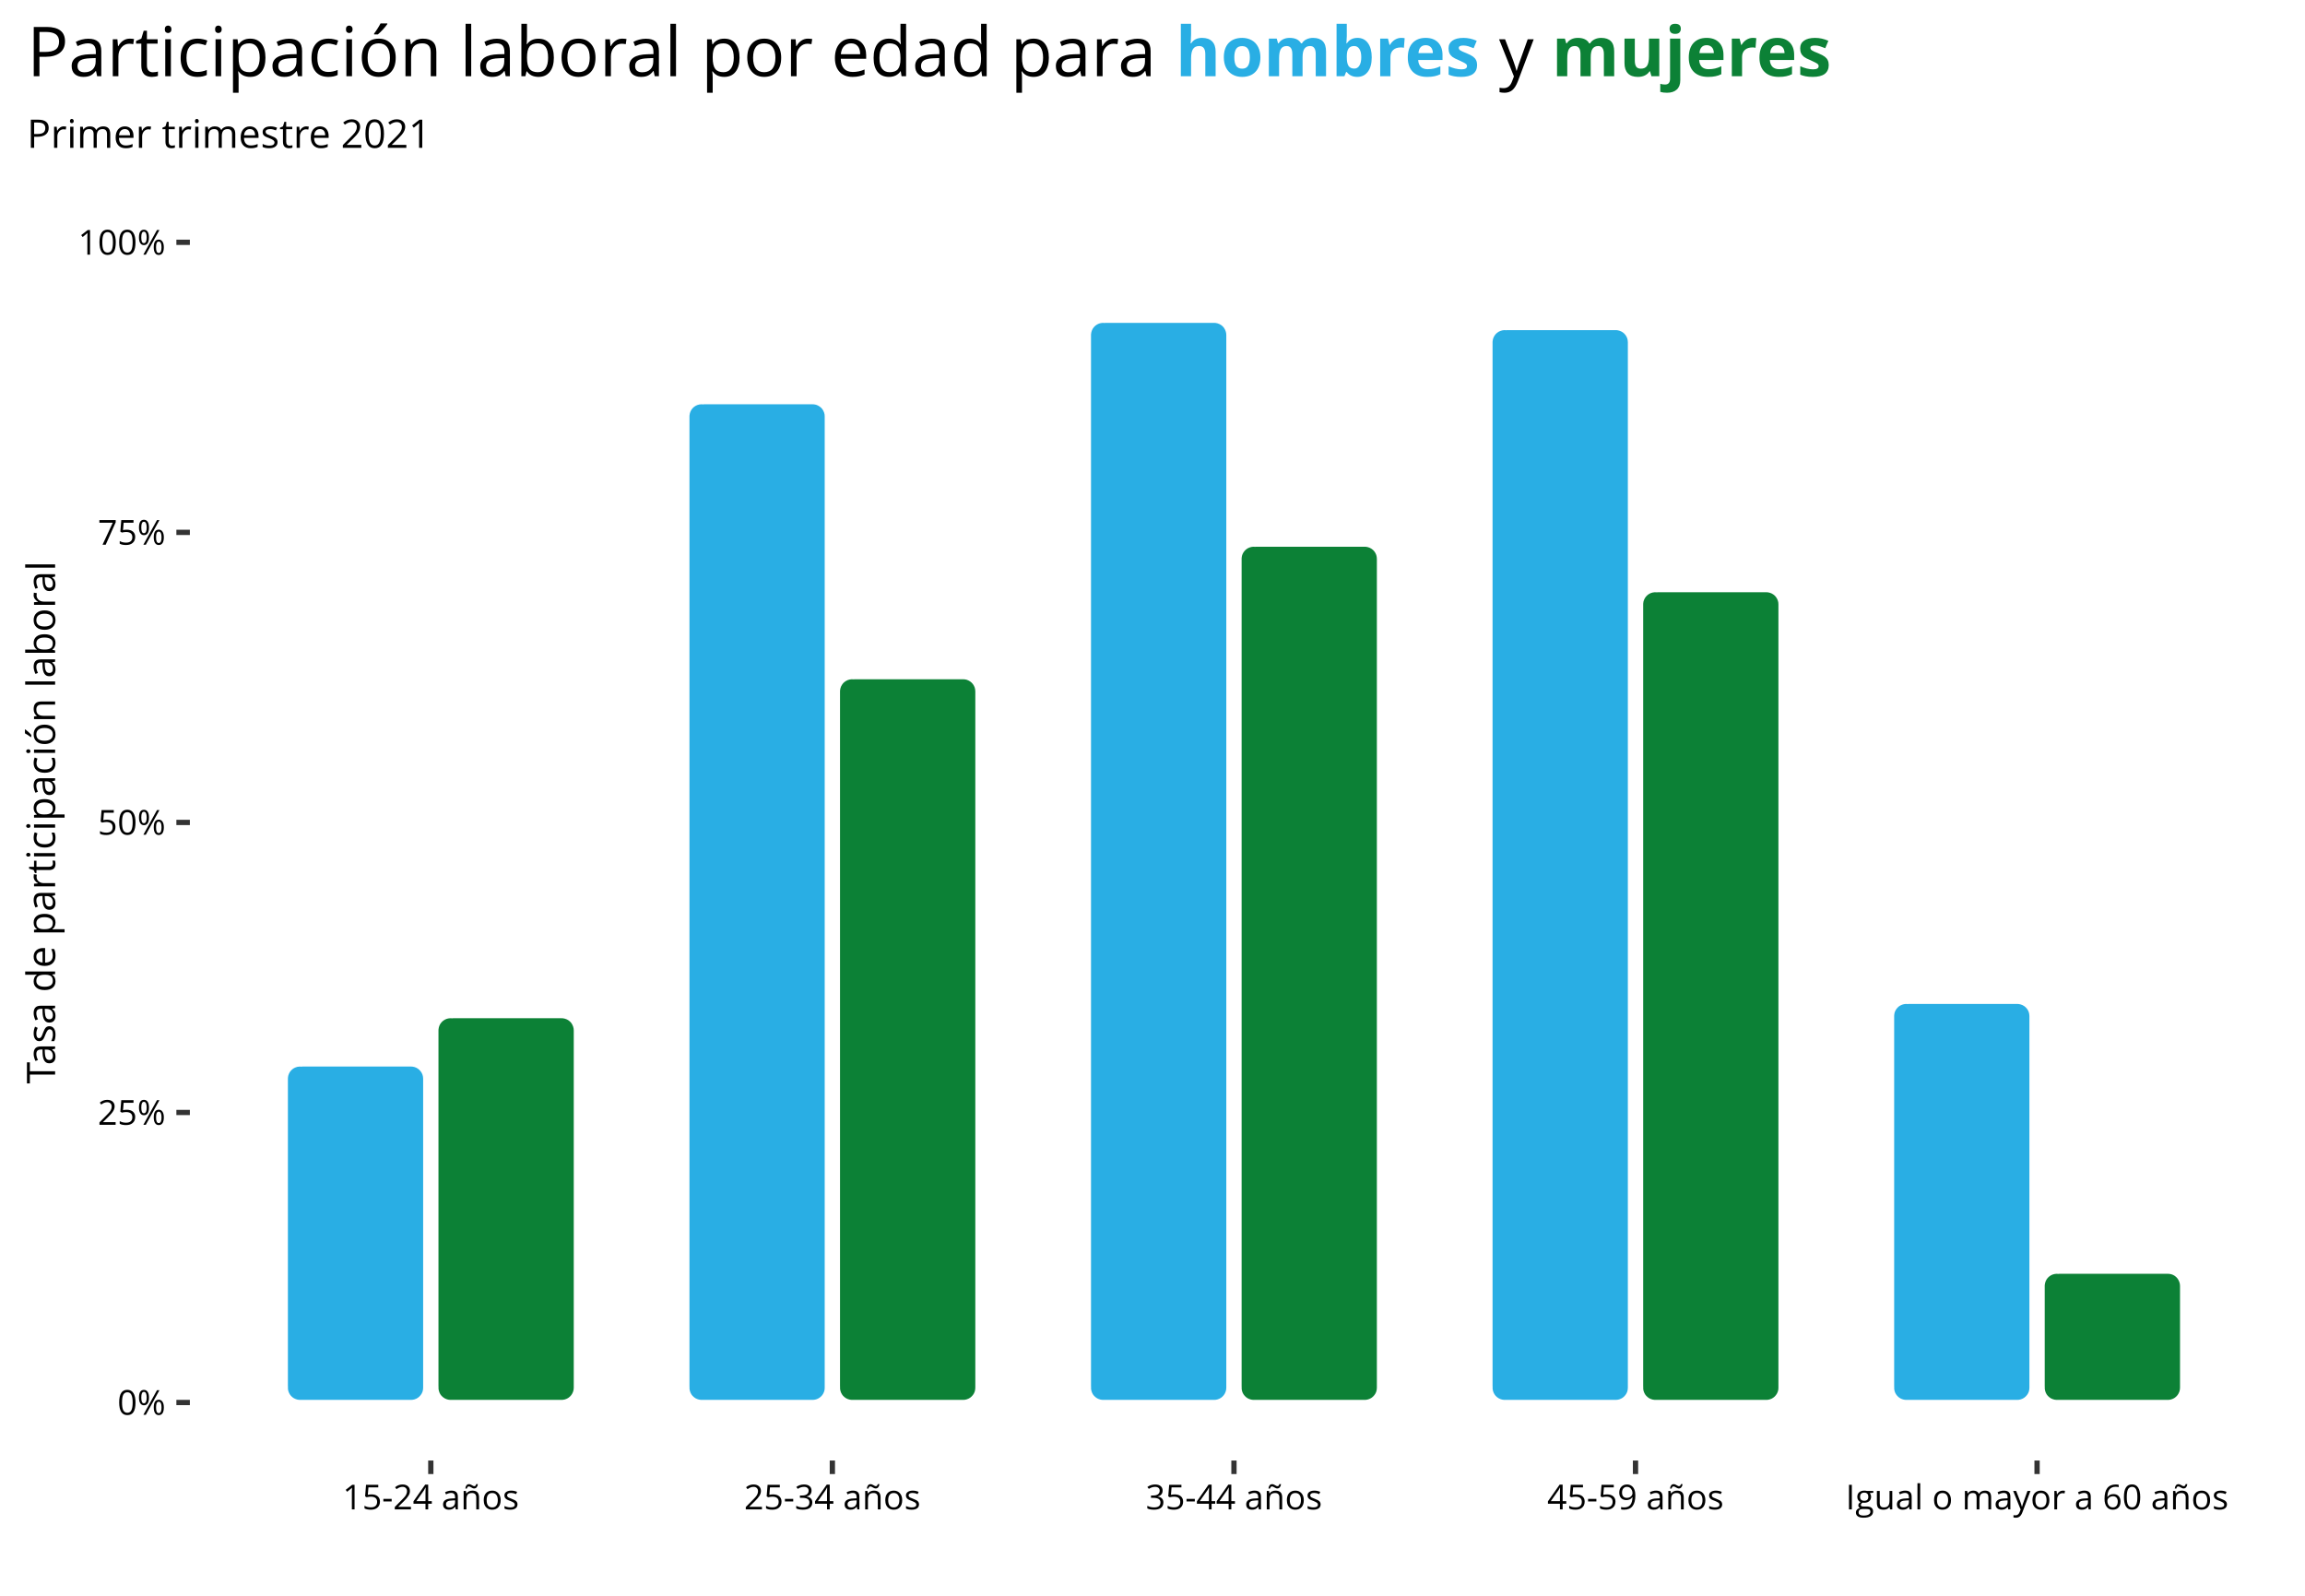
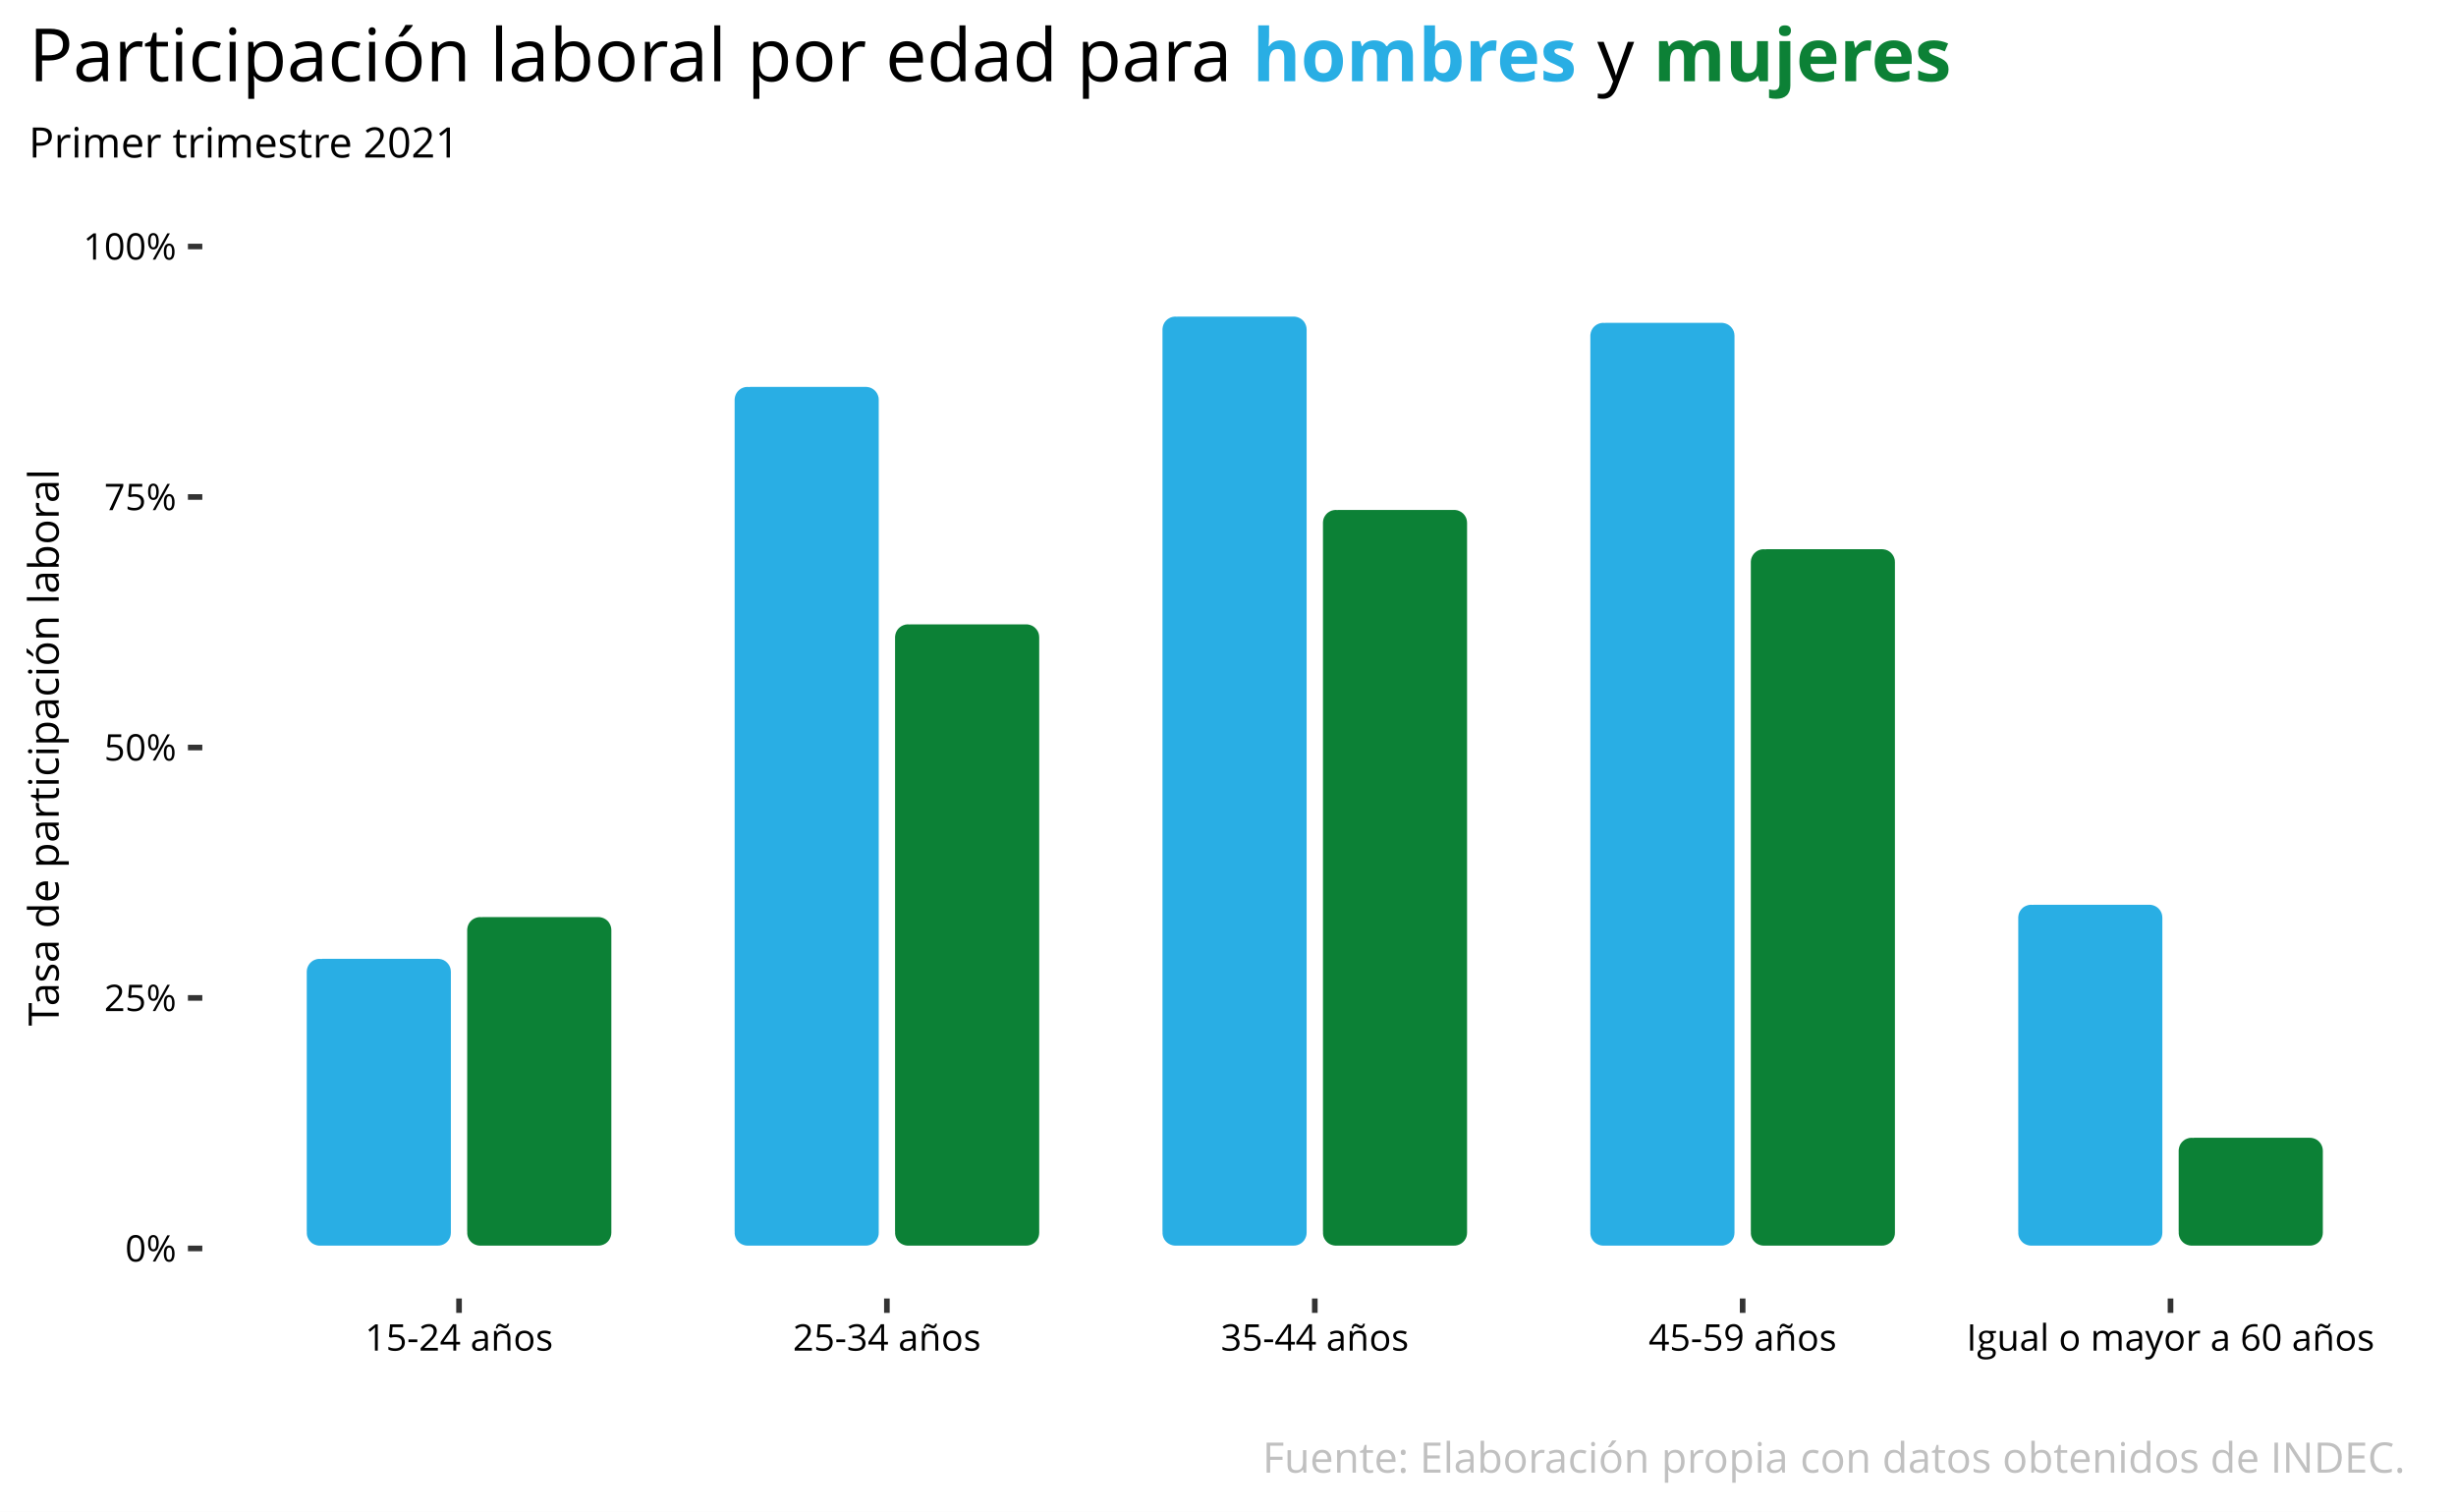
- <svg xmlns="http://www.w3.org/2000/svg" class="svglite" width="468.00pt" height="324.00pt" viewBox="0 0 468.00 324.00">
+ <svg xmlns="http://www.w3.org/2000/svg" class="svglite" width="468.00pt" height="288.00pt" viewBox="0 0 468.00 288.00">
  <defs>
    <style type="text/css">
    .svglite line, .svglite polyline, .svglite polygon, .svglite path, .svglite rect, .svglite circle {
      fill: none;
      stroke: #000000;
      stroke-linecap: round;
      stroke-linejoin: round;
      stroke-miterlimit: 10.00;
    }
  </style>
  </defs>
  <rect width="100%" height="100%" style="stroke: none; fill: #FFFFFF;" />
  <defs>
-     <clipPath id="cpMC4wMHw0NjguMDB8MC4wMHwzMjQuMDA=">
-       <rect x="0.00" y="0.00" width="468.00" height="324.00" />
+     <clipPath id="cpMC4wMHw0NjguMDB8MC4wMHwyODguMDA=">
+       <rect x="0.00" y="0.00" width="468.00" height="288.00" />
    </clipPath>
  </defs>
-   <g clip-path="url(#cpMC4wMHw0NjguMDB8MC4wMHwzMjQuMDA=)">
-     <rect x="0.00" y="0" width="468.00" height="324.00" style="stroke-width: 1.07; stroke: #FFFFFF; fill: #FFFFFF;" />
+   <g clip-path="url(#cpMC4wMHw0NjguMDB8MC4wMHwyODguMDA=)">
+     <rect x="0.00" y="0.00" width="468.00" height="288.00" style="stroke-width: 1.07; stroke: #FFFFFF; fill: #FFFFFF;" />
  </g>
  <defs>
-     <clipPath id="cpMzguNTV8NDYyLjUyfDM3LjQzfDI5Ni41NA==">
-       <rect x="38.55" y="37.43" width="423.97" height="259.11" />
+     <clipPath id="cpMzguNTV8NDYyLjUyfDM3LjQzfDI0Ny40Mg==">
+       <rect x="38.55" y="37.43" width="423.97" height="210.00" />
    </clipPath>
  </defs>
-   <g clip-path="url(#cpMzguNTV8NDYyLjUyfDM3LjQzfDI5Ni41NA==)">
-     <polyline points="38.55,255.31 462.52,255.31 " style="stroke-width: 0.53; stroke: #FFFFFF; stroke-linecap: butt;" />
-     <polyline points="38.55,196.43 462.52,196.43 " style="stroke-width: 0.53; stroke: #FFFFFF; stroke-linecap: butt;" />
-     <polyline points="38.55,137.54 462.52,137.54 " style="stroke-width: 0.53; stroke: #FFFFFF; stroke-linecap: butt;" />
-     <polyline points="38.55,78.65 462.52,78.65 " style="stroke-width: 0.53; stroke: #FFFFFF; stroke-linecap: butt;" />
-     <polygon points="60.91,284.76 83.46,284.76 83.34,284.76 83.82,284.74 84.30,284.64 84.75,284.47 85.16,284.23 85.53,283.92 85.85,283.56 86.11,283.16 86.30,282.72 86.41,282.25 86.45,281.77 86.45,281.77 86.45,219.00 86.45,219.00 86.41,218.52 86.30,218.06 86.11,217.61 85.85,217.21 85.53,216.85 85.16,216.54 84.75,216.30 84.30,216.13 83.82,216.03 83.46,216.01 60.91,216.01 61.27,216.03 60.78,216.02 60.31,216.07 59.85,216.21 59.41,216.41 59.01,216.69 58.67,217.02 58.38,217.40 58.16,217.83 58.00,218.29 57.93,218.76 57.92,219.00 57.92,281.77 57.93,281.53 57.93,282.01 58.00,282.48 58.16,282.94 58.38,283.37 58.67,283.75 59.01,284.08 59.41,284.36 59.85,284.56 60.31,284.70 60.78,284.76 " style="stroke-width: 1.07; stroke: #FFFFFF; stroke-linecap: butt; fill: #29AEE4;" />
-     <polygon points="91.48,284.76 114.04,284.76 113.92,284.76 114.40,284.74 114.87,284.64 115.32,284.47 115.74,284.23 116.11,283.92 116.43,283.56 116.68,283.16 116.87,282.72 116.99,282.25 117.03,281.77 117.03,281.77 117.03,209.19 117.03,209.19 116.99,208.71 116.87,208.24 116.68,207.80 116.43,207.39 116.11,207.03 115.74,206.73 115.32,206.49 114.87,206.32 114.40,206.22 114.04,206.20 91.48,206.20 91.84,206.22 91.36,206.20 90.88,206.26 90.42,206.39 89.99,206.60 89.59,206.87 89.24,207.21 88.95,207.59 88.73,208.02 88.58,208.47 88.50,208.95 88.49,209.19 88.49,281.77 88.50,281.53 88.50,282.01 88.58,282.48 88.73,282.94 88.95,283.37 89.24,283.75 89.59,284.08 89.99,284.36 90.42,284.56 90.88,284.70 91.36,284.76 " style="stroke-width: 1.07; stroke: #FFFFFF; stroke-linecap: butt; fill: #0C8136;" />
-     <polygon points="142.44,284.76 165.00,284.76 164.88,284.76 165.36,284.74 165.83,284.64 166.28,284.47 166.69,284.23 167.07,283.92 167.39,283.56 167.64,283.16 167.83,282.72 167.95,282.25 167.98,281.77 167.98,281.77 167.98,84.54 167.98,84.54 167.95,84.06 167.83,83.59 167.64,83.15 167.39,82.74 167.07,82.38 166.69,82.08 166.28,81.84 165.83,81.66 165.36,81.57 165.00,81.55 142.44,81.55 142.80,81.57 142.32,81.55 141.84,81.61 141.38,81.74 140.94,81.95 140.55,82.22 140.20,82.55 139.91,82.94 139.69,83.36 139.54,83.82 139.46,84.30 139.45,84.54 139.45,281.77 139.46,281.53 139.46,282.01 139.54,282.48 139.69,282.94 139.91,283.37 140.20,283.75 140.55,284.08 140.94,284.36 141.38,284.56 141.84,284.70 142.32,284.76 " style="stroke-width: 1.07; stroke: #FFFFFF; stroke-linecap: butt; fill: #29AEE4;" />
-     <polygon points="173.01,284.76 195.57,284.76 195.45,284.76 195.93,284.74 196.40,284.64 196.85,284.47 197.27,284.23 197.64,283.92 197.96,283.56 198.22,283.16 198.41,282.72 198.52,282.25 198.56,281.77 198.56,281.77 198.56,140.37 198.56,140.37 198.52,139.89 198.41,139.42 198.22,138.98 197.96,138.57 197.64,138.21 197.27,137.91 196.85,137.67 196.40,137.49 195.93,137.40 195.57,137.38 173.01,137.38 173.37,137.40 172.89,137.38 172.41,137.44 171.95,137.57 171.52,137.78 171.12,138.05 170.77,138.38 170.49,138.77 170.26,139.19 170.11,139.65 170.03,140.12 170.02,140.37 170.02,281.77 170.03,281.53 170.03,282.01 170.11,282.48 170.26,282.94 170.49,283.37 170.77,283.75 171.12,284.08 171.52,284.36 171.95,284.56 172.41,284.70 172.89,284.76 " style="stroke-width: 1.07; stroke: #FFFFFF; stroke-linecap: butt; fill: #0C8136;" />
-     <polygon points="223.97,284.76 246.53,284.76 246.41,284.76 246.89,284.74 247.36,284.64 247.81,284.47 248.23,284.23 248.60,283.92 248.92,283.56 249.17,283.16 249.36,282.72 249.48,282.25 249.52,281.77 249.52,281.77 249.52,68.01 249.52,68.01 249.48,67.53 249.36,67.06 249.17,66.62 248.92,66.21 248.60,65.85 248.23,65.55 247.81,65.31 247.36,65.14 246.89,65.04 246.53,65.02 223.97,65.02 224.33,65.04 223.85,65.02 223.37,65.08 222.91,65.21 222.48,65.42 222.08,65.69 221.73,66.03 221.44,66.41 221.22,66.84 221.07,67.29 220.99,67.77 220.98,68.01 220.98,281.77 220.99,281.53 220.99,282.01 221.07,282.48 221.22,282.94 221.44,283.37 221.73,283.75 222.08,284.08 222.48,284.36 222.91,284.56 223.37,284.70 223.85,284.76 " style="stroke-width: 1.07; stroke: #FFFFFF; stroke-linecap: butt; fill: #29AEE4;" />
-     <polygon points="254.54,284.76 277.10,284.76 276.98,284.76 277.46,284.74 277.93,284.64 278.38,284.47 278.80,284.23 279.17,283.92 279.49,283.56 279.75,283.16 279.94,282.72 280.05,282.25 280.09,281.77 280.09,281.77 280.09,113.46 280.09,113.46 280.05,112.98 279.94,112.51 279.75,112.07 279.49,111.66 279.17,111.30 278.80,111.00 278.38,110.76 277.93,110.59 277.46,110.49 277.10,110.47 254.54,110.47 254.90,110.49 254.42,110.47 253.95,110.53 253.48,110.67 253.05,110.87 252.65,111.15 252.31,111.48 252.02,111.86 251.79,112.29 251.64,112.74 251.57,113.22 251.56,113.46 251.56,281.77 251.57,281.53 251.57,282.01 251.64,282.48 251.79,282.94 252.02,283.37 252.31,283.75 252.65,284.08 253.05,284.36 253.48,284.56 253.95,284.70 254.42,284.76 " style="stroke-width: 1.07; stroke: #FFFFFF; stroke-linecap: butt; fill: #0C8136;" />
-     <polygon points="305.50,284.76 328.06,284.76 327.94,284.76 328.42,284.74 328.89,284.64 329.34,284.47 329.76,284.23 330.13,283.92 330.45,283.56 330.71,283.16 330.90,282.72 331.01,282.25 331.05,281.77 331.05,281.77 331.05,69.48 331.05,69.48 331.01,69.00 330.90,68.53 330.71,68.09 330.45,67.68 330.13,67.32 329.76,67.02 329.34,66.78 328.89,66.61 328.42,66.51 328.06,66.49 305.50,66.49 305.86,66.51 305.38,66.49 304.90,66.55 304.44,66.69 304.01,66.89 303.61,67.17 303.26,67.50 302.98,67.88 302.75,68.31 302.60,68.76 302.52,69.24 302.51,69.48 302.51,281.77 302.52,281.53 302.52,282.01 302.60,282.48 302.75,282.94 302.98,283.37 303.26,283.75 303.61,284.08 304.01,284.36 304.44,284.56 304.90,284.70 305.38,284.76 " style="stroke-width: 1.07; stroke: #FFFFFF; stroke-linecap: butt; fill: #29AEE4;" />
-     <polygon points="336.08,284.76 358.64,284.76 358.52,284.76 359.00,284.74 359.47,284.64 359.92,284.47 360.33,284.23 360.71,283.92 361.02,283.56 361.28,283.16 361.47,282.72 361.59,282.25 361.62,281.77 361.62,281.77 361.62,122.70 361.62,122.70 361.59,122.22 361.47,121.75 361.28,121.31 361.02,120.90 360.71,120.54 360.33,120.24 359.92,120.00 359.47,119.83 359.00,119.73 358.64,119.71 336.08,119.71 336.44,119.73 335.96,119.71 335.48,119.77 335.02,119.90 334.58,120.11 334.19,120.38 333.84,120.72 333.55,121.10 333.33,121.53 333.17,121.98 333.10,122.46 333.09,122.70 333.09,281.77 333.10,281.53 333.10,282.01 333.17,282.48 333.33,282.94 333.55,283.37 333.84,283.75 334.19,284.08 334.58,284.36 335.02,284.56 335.48,284.70 335.96,284.76 " style="stroke-width: 1.07; stroke: #FFFFFF; stroke-linecap: butt; fill: #0C8136;" />
-     <polygon points="387.03,284.76 409.59,284.76 409.47,284.76 409.95,284.74 410.42,284.64 410.87,284.47 411.29,284.23 411.66,283.92 411.98,283.56 412.24,283.16 412.43,282.72 412.54,282.25 412.58,281.77 412.58,281.77 412.58,206.29 412.58,206.29 412.54,205.81 412.43,205.34 412.24,204.90 411.98,204.49 411.66,204.13 411.29,203.83 410.87,203.59 410.42,203.42 409.95,203.32 409.59,203.30 387.03,203.30 387.39,203.32 386.91,203.30 386.44,203.36 385.97,203.50 385.54,203.70 385.14,203.97 384.80,204.31 384.51,204.69 384.28,205.12 384.13,205.57 384.06,206.05 384.05,206.29 384.05,281.77 384.06,281.53 384.06,282.01 384.13,282.48 384.28,282.94 384.51,283.37 384.80,283.75 385.14,284.08 385.54,284.36 385.97,284.56 386.44,284.70 386.91,284.76 " style="stroke-width: 1.07; stroke: #FFFFFF; stroke-linecap: butt; fill: #29AEE4;" />
-     <polygon points="417.61,284.76 440.17,284.76 440.05,284.76 440.53,284.74 441.00,284.64 441.45,284.47 441.87,284.23 442.24,283.92 442.56,283.56 442.81,283.16 443.00,282.72 443.12,282.25 443.16,281.77 443.16,281.77 443.16,261.07 443.16,261.07 443.12,260.59 443.00,260.13 442.81,259.69 442.56,259.28 442.24,258.92 441.87,258.61 441.45,258.37 441.00,258.20 440.53,258.11 440.17,258.09 417.61,258.09 417.97,258.11 417.49,258.09 417.01,258.15 416.55,258.28 416.11,258.49 415.72,258.76 415.37,259.09 415.08,259.48 414.86,259.90 414.71,260.36 414.63,260.83 414.62,261.07 414.62,281.77 414.63,281.53 414.63,282.01 414.71,282.48 414.86,282.94 415.08,283.37 415.37,283.75 415.72,284.08 416.11,284.36 416.55,284.56 417.01,284.70 417.49,284.76 " style="stroke-width: 1.07; stroke: #FFFFFF; stroke-linecap: butt; fill: #0C8136;" />
+   <g clip-path="url(#cpMzguNTV8NDYyLjUyfDM3LjQzfDI0Ny40Mg==)">
+     <polyline points="38.55,214.02 462.52,214.02 " style="stroke-width: 0.53; stroke: #FFFFFF; stroke-linecap: butt;" />
+     <polyline points="38.55,166.29 462.52,166.29 " style="stroke-width: 0.53; stroke: #FFFFFF; stroke-linecap: butt;" />
+     <polyline points="38.55,118.56 462.52,118.56 " style="stroke-width: 0.53; stroke: #FFFFFF; stroke-linecap: butt;" />
+     <polyline points="38.55,70.84 462.52,70.84 " style="stroke-width: 0.53; stroke: #FFFFFF; stroke-linecap: butt;" />
+     <polygon points="60.91,237.88 83.46,237.88 83.34,237.88 83.82,237.86 84.30,237.76 84.75,237.59 85.16,237.35 85.53,237.05 85.85,236.69 86.11,236.28 86.30,235.84 86.41,235.37 86.45,234.89 86.45,234.89 86.45,185.15 86.45,185.15 86.41,184.67 86.30,184.21 86.11,183.76 85.85,183.36 85.53,183.00 85.16,182.69 84.75,182.45 84.30,182.28 83.82,182.19 83.46,182.16 60.91,182.16 61.27,182.19 60.78,182.17 60.31,182.22 59.85,182.36 59.41,182.56 59.01,182.84 58.67,183.17 58.38,183.56 58.16,183.98 58.00,184.44 57.93,184.91 57.92,185.15 57.92,234.89 57.93,234.65 57.93,235.13 58.00,235.61 58.16,236.06 58.38,236.49 58.67,236.87 59.01,237.21 59.41,237.48 59.85,237.68 60.31,237.82 60.78,237.88 " style="stroke-width: 1.07; stroke: #FFFFFF; stroke-linecap: butt; fill: #29AEE4;" />
+     <polygon points="91.48,237.88 114.04,237.88 113.92,237.88 114.40,237.86 114.87,237.76 115.32,237.59 115.74,237.35 116.11,237.05 116.43,236.69 116.68,236.28 116.87,235.84 116.99,235.37 117.03,234.89 117.03,234.89 117.03,177.20 117.03,177.20 116.99,176.72 116.87,176.25 116.68,175.81 116.43,175.40 116.11,175.04 115.74,174.74 115.32,174.50 114.87,174.33 114.40,174.23 114.04,174.21 91.48,174.21 91.84,174.23 91.36,174.21 90.88,174.27 90.42,174.41 89.99,174.61 89.59,174.88 89.24,175.22 88.95,175.60 88.73,176.03 88.58,176.48 88.50,176.96 88.49,177.20 88.49,234.89 88.50,234.65 88.50,235.13 88.58,235.61 88.73,236.06 88.95,236.49 89.24,236.87 89.59,237.21 89.99,237.48 90.42,237.68 90.88,237.82 91.36,237.88 " style="stroke-width: 1.07; stroke: #FFFFFF; stroke-linecap: butt; fill: #0C8136;" />
+     <polygon points="142.44,237.88 165.00,237.88 164.88,237.88 165.36,237.86 165.83,237.76 166.28,237.59 166.69,237.35 167.07,237.05 167.39,236.69 167.64,236.28 167.83,235.84 167.95,235.37 167.98,234.89 167.98,234.89 167.98,76.17 167.98,76.17 167.95,75.69 167.83,75.23 167.64,74.78 167.39,74.38 167.07,74.02 166.69,73.71 166.28,73.47 165.83,73.30 165.36,73.21 165.00,73.18 142.44,73.18 142.80,73.21 142.32,73.19 141.84,73.24 141.38,73.38 140.94,73.58 140.55,73.86 140.20,74.19 139.91,74.58 139.69,75.00 139.54,75.46 139.46,75.93 139.45,76.17 139.45,234.89 139.46,234.65 139.46,235.13 139.54,235.61 139.69,236.06 139.91,236.49 140.20,236.87 140.55,237.21 140.94,237.48 141.38,237.68 141.84,237.82 142.32,237.88 " style="stroke-width: 1.07; stroke: #FFFFFF; stroke-linecap: butt; fill: #29AEE4;" />
+     <polygon points="173.01,237.88 195.57,237.88 195.45,237.88 195.93,237.86 196.40,237.76 196.85,237.59 197.27,237.35 197.64,237.05 197.96,236.69 198.22,236.28 198.41,235.84 198.52,235.37 198.56,234.89 198.56,234.89 198.56,121.42 198.56,121.42 198.52,120.94 198.41,120.47 198.22,120.03 197.96,119.63 197.64,119.27 197.27,118.96 196.85,118.72 196.40,118.55 195.93,118.45 195.57,118.43 173.01,118.43 173.37,118.45 172.89,118.43 172.41,118.49 171.95,118.63 171.52,118.83 171.12,119.11 170.77,119.44 170.49,119.82 170.26,120.25 170.11,120.71 170.03,121.18 170.02,121.42 170.02,234.89 170.03,234.65 170.03,235.13 170.11,235.61 170.26,236.06 170.49,236.49 170.77,236.87 171.12,237.21 171.52,237.48 171.95,237.68 172.41,237.82 172.89,237.88 " style="stroke-width: 1.07; stroke: #FFFFFF; stroke-linecap: butt; fill: #0C8136;" />
+     <polygon points="223.97,237.88 246.53,237.88 246.41,237.88 246.89,237.86 247.36,237.76 247.81,237.59 248.23,237.35 248.60,237.05 248.92,236.69 249.17,236.28 249.36,235.84 249.48,235.37 249.52,234.89 249.52,234.89 249.52,62.78 249.52,62.78 249.48,62.30 249.36,61.83 249.17,61.39 248.92,60.98 248.60,60.62 248.23,60.32 247.81,60.08 247.36,59.91 246.89,59.81 246.53,59.79 223.97,59.79 224.33,59.81 223.85,59.79 223.37,59.85 222.91,59.98 222.48,60.19 222.08,60.46 221.73,60.80 221.44,61.18 221.22,61.61 221.07,62.06 220.99,62.54 220.98,62.78 220.98,234.89 220.99,234.65 220.99,235.13 221.07,235.61 221.22,236.06 221.44,236.49 221.73,236.87 222.08,237.21 222.48,237.48 222.91,237.68 223.37,237.82 223.85,237.88 " style="stroke-width: 1.07; stroke: #FFFFFF; stroke-linecap: butt; fill: #29AEE4;" />
+     <polygon points="254.54,237.88 277.10,237.88 276.98,237.88 277.46,237.86 277.93,237.76 278.38,237.59 278.80,237.35 279.17,237.05 279.49,236.69 279.75,236.28 279.94,235.84 280.05,235.37 280.09,234.89 280.09,234.89 280.09,99.62 280.09,99.62 280.05,99.14 279.94,98.67 279.75,98.23 279.49,97.82 279.17,97.46 278.80,97.16 278.38,96.92 277.93,96.74 277.46,96.65 277.10,96.63 254.54,96.63 254.90,96.65 254.42,96.63 253.95,96.69 253.48,96.82 253.05,97.03 252.65,97.30 252.31,97.63 252.02,98.02 251.79,98.44 251.64,98.90 251.57,99.37 251.56,99.62 251.56,234.89 251.57,234.65 251.57,235.13 251.64,235.61 251.79,236.06 252.02,236.49 252.31,236.87 252.65,237.21 253.05,237.48 253.48,237.68 253.95,237.82 254.42,237.88 " style="stroke-width: 1.07; stroke: #FFFFFF; stroke-linecap: butt; fill: #0C8136;" />
+     <polygon points="305.50,237.88 328.06,237.88 327.94,237.88 328.42,237.86 328.89,237.76 329.34,237.59 329.76,237.35 330.13,237.05 330.45,236.69 330.71,236.28 330.90,235.84 331.01,235.37 331.05,234.89 331.05,234.89 331.05,63.97 331.05,63.97 331.01,63.49 330.90,63.02 330.71,62.58 330.45,62.18 330.13,61.82 329.76,61.51 329.34,61.27 328.89,61.10 328.42,61.00 328.06,60.98 305.50,60.98 305.86,61.00 305.38,60.98 304.90,61.04 304.44,61.18 304.01,61.38 303.61,61.66 303.26,61.99 302.98,62.37 302.75,62.80 302.60,63.26 302.52,63.73 302.51,63.97 302.51,234.89 302.52,234.65 302.52,235.13 302.60,235.61 302.75,236.06 302.98,236.49 303.26,236.87 303.61,237.21 304.01,237.48 304.44,237.68 304.90,237.82 305.38,237.88 " style="stroke-width: 1.07; stroke: #FFFFFF; stroke-linecap: butt; fill: #29AEE4;" />
+     <polygon points="336.08,237.88 358.64,237.88 358.52,237.88 359.00,237.86 359.47,237.76 359.92,237.59 360.33,237.35 360.71,237.05 361.02,236.69 361.28,236.28 361.47,235.84 361.59,235.37 361.62,234.89 361.62,234.89 361.62,107.10 361.62,107.10 361.59,106.62 361.47,106.16 361.28,105.71 361.02,105.31 360.71,104.95 360.33,104.64 359.92,104.40 359.47,104.23 359.00,104.14 358.64,104.11 336.08,104.11 336.44,104.14 335.96,104.12 335.48,104.17 335.02,104.31 334.58,104.51 334.19,104.79 333.84,105.12 333.55,105.51 333.33,105.93 333.17,106.39 333.10,106.86 333.09,107.10 333.09,234.89 333.10,234.65 333.10,235.13 333.17,235.61 333.33,236.06 333.55,236.49 333.84,236.87 334.19,237.21 334.58,237.48 335.02,237.68 335.48,237.82 335.96,237.88 " style="stroke-width: 1.07; stroke: #FFFFFF; stroke-linecap: butt; fill: #0C8136;" />
+     <polygon points="387.03,237.88 409.59,237.88 409.47,237.88 409.95,237.86 410.42,237.76 410.87,237.59 411.29,237.35 411.66,237.05 411.98,236.69 412.24,236.28 412.43,235.84 412.54,235.37 412.58,234.89 412.58,234.89 412.58,174.85 412.58,174.85 412.54,174.37 412.43,173.90 412.24,173.46 411.98,173.05 411.66,172.69 411.29,172.39 410.87,172.15 410.42,171.98 409.95,171.88 409.59,171.86 387.03,171.86 387.39,171.88 386.91,171.86 386.44,171.92 385.97,172.06 385.54,172.26 385.14,172.53 384.80,172.87 384.51,173.25 384.28,173.68 384.13,174.13 384.06,174.61 384.05,174.85 384.05,234.89 384.06,234.65 384.06,235.13 384.13,235.61 384.28,236.06 384.51,236.49 384.80,236.87 385.14,237.21 385.54,237.48 385.97,237.68 386.44,237.82 386.91,237.88 " style="stroke-width: 1.07; stroke: #FFFFFF; stroke-linecap: butt; fill: #29AEE4;" />
+     <polygon points="417.61,237.88 440.17,237.88 440.05,237.88 440.53,237.86 441.00,237.76 441.45,237.59 441.87,237.35 442.24,237.05 442.56,236.69 442.81,236.28 443.00,235.84 443.12,235.37 443.16,234.89 443.16,234.89 443.16,219.25 443.16,219.25 443.12,218.77 443.00,218.30 442.81,217.86 442.56,217.46 442.24,217.10 441.87,216.79 441.45,216.55 441.00,216.38 440.53,216.28 440.17,216.26 417.61,216.26 417.97,216.28 417.49,216.26 417.01,216.32 416.55,216.46 416.11,216.66 415.72,216.94 415.37,217.27 415.08,217.65 414.86,218.08 414.71,218.54 414.63,219.01 414.62,219.25 414.62,234.89 414.63,234.65 414.63,235.13 414.71,235.61 414.86,236.06 415.08,236.49 415.37,236.87 415.72,237.21 416.11,237.48 416.55,237.68 417.01,237.82 417.49,237.88 " style="stroke-width: 1.07; stroke: #FFFFFF; stroke-linecap: butt; fill: #0C8136;" />
  </g>
-   <g clip-path="url(#cpMC4wMHw0NjguMDB8MC4wMHwzMjQuMDA=)">
-     <text x="33.62" y="287.26" text-anchor="end" style="font-size: 7.00px; font-family: Open Sans;" textLength="9.76px" lengthAdjust="spacingAndGlyphs">0%</text>
-     <text x="33.62" y="228.37" text-anchor="end" style="font-size: 7.00px; font-family: Open Sans;" textLength="13.77px" lengthAdjust="spacingAndGlyphs">25%</text>
-     <text x="33.62" y="169.48" text-anchor="end" style="font-size: 7.00px; font-family: Open Sans;" textLength="13.77px" lengthAdjust="spacingAndGlyphs">50%</text>
-     <text x="33.62" y="110.59" text-anchor="end" style="font-size: 7.00px; font-family: Open Sans;" textLength="13.77px" lengthAdjust="spacingAndGlyphs">75%</text>
-     <text x="33.62" y="51.70" text-anchor="end" style="font-size: 7.00px; font-family: Open Sans;" textLength="17.77px" lengthAdjust="spacingAndGlyphs">100%</text>
-     <polyline points="35.81,284.76 38.55,284.76 " style="stroke-width: 1.07; stroke: #333333; stroke-linecap: butt;" />
-     <polyline points="35.81,225.87 38.55,225.87 " style="stroke-width: 1.07; stroke: #333333; stroke-linecap: butt;" />
-     <polyline points="35.81,166.98 38.55,166.98 " style="stroke-width: 1.07; stroke: #333333; stroke-linecap: butt;" />
-     <polyline points="35.81,108.09 38.55,108.09 " style="stroke-width: 1.07; stroke: #333333; stroke-linecap: butt;" />
-     <polyline points="35.81,49.20 38.55,49.20 " style="stroke-width: 1.07; stroke: #333333; stroke-linecap: butt;" />
-     <polyline points="87.47,299.28 87.47,296.54 " style="stroke-width: 1.07; stroke: #333333; stroke-linecap: butt;" />
-     <polyline points="169.00,299.28 169.00,296.54 " style="stroke-width: 1.07; stroke: #333333; stroke-linecap: butt;" />
-     <polyline points="250.54,299.28 250.54,296.54 " style="stroke-width: 1.07; stroke: #333333; stroke-linecap: butt;" />
-     <polyline points="332.07,299.28 332.07,296.54 " style="stroke-width: 1.07; stroke: #333333; stroke-linecap: butt;" />
-     <polyline points="413.60,299.28 413.60,296.54 " style="stroke-width: 1.07; stroke: #333333; stroke-linecap: butt;" />
-     <text x="87.47" y="306.46" text-anchor="middle" style="font-size: 7.00px; font-family: Open Sans;" textLength="35.85px" lengthAdjust="spacingAndGlyphs">15-24 años</text>
-     <text x="169.00" y="306.46" text-anchor="middle" style="font-size: 7.00px; font-family: Open Sans;" textLength="35.85px" lengthAdjust="spacingAndGlyphs">25-34 años</text>
-     <text x="250.54" y="306.46" text-anchor="middle" style="font-size: 7.00px; font-family: Open Sans;" textLength="35.85px" lengthAdjust="spacingAndGlyphs">35-44 años</text>
-     <text x="332.07" y="306.46" text-anchor="middle" style="font-size: 7.00px; font-family: Open Sans;" textLength="35.85px" lengthAdjust="spacingAndGlyphs">45-59 años</text>
-     <text x="413.60" y="306.46" text-anchor="middle" style="font-size: 7.00px; font-family: Open Sans;" textLength="77.77px" lengthAdjust="spacingAndGlyphs">Igual o mayor a 60 años</text>
-     <text transform="translate(11.19,166.98) rotate(-90)" text-anchor="middle" style="font-size: 8.00px; font-family: Open Sans;" textLength="106.95px" lengthAdjust="spacingAndGlyphs">Tasa de participación laboral</text>
+   <g clip-path="url(#cpMC4wMHw0NjguMDB8MC4wMHwyODguMDA=)">
+     <text x="33.62" y="240.38" text-anchor="end" style="font-size: 7.00px; font-family: Open Sans;" textLength="9.76px" lengthAdjust="spacingAndGlyphs">0%</text>
+     <text x="33.62" y="192.65" text-anchor="end" style="font-size: 7.00px; font-family: Open Sans;" textLength="13.77px" lengthAdjust="spacingAndGlyphs">25%</text>
+     <text x="33.62" y="144.92" text-anchor="end" style="font-size: 7.00px; font-family: Open Sans;" textLength="13.77px" lengthAdjust="spacingAndGlyphs">50%</text>
+     <text x="33.62" y="97.20" text-anchor="end" style="font-size: 7.00px; font-family: Open Sans;" textLength="13.77px" lengthAdjust="spacingAndGlyphs">75%</text>
+     <text x="33.62" y="49.47" text-anchor="end" style="font-size: 7.00px; font-family: Open Sans;" textLength="17.77px" lengthAdjust="spacingAndGlyphs">100%</text>
+     <polyline points="35.81,237.88 38.55,237.88 " style="stroke-width: 1.07; stroke: #333333; stroke-linecap: butt;" />
+     <polyline points="35.81,190.15 38.55,190.15 " style="stroke-width: 1.07; stroke: #333333; stroke-linecap: butt;" />
+     <polyline points="35.81,142.43 38.55,142.43 " style="stroke-width: 1.07; stroke: #333333; stroke-linecap: butt;" />
+     <polyline points="35.81,94.70 38.55,94.70 " style="stroke-width: 1.07; stroke: #333333; stroke-linecap: butt;" />
+     <polyline points="35.81,46.97 38.55,46.97 " style="stroke-width: 1.07; stroke: #333333; stroke-linecap: butt;" />
+     <polyline points="87.47,250.16 87.47,247.42 " style="stroke-width: 1.07; stroke: #333333; stroke-linecap: butt;" />
+     <polyline points="169.00,250.16 169.00,247.42 " style="stroke-width: 1.07; stroke: #333333; stroke-linecap: butt;" />
+     <polyline points="250.54,250.16 250.54,247.42 " style="stroke-width: 1.07; stroke: #333333; stroke-linecap: butt;" />
+     <polyline points="332.07,250.16 332.07,247.42 " style="stroke-width: 1.07; stroke: #333333; stroke-linecap: butt;" />
+     <polyline points="413.60,250.16 413.60,247.42 " style="stroke-width: 1.07; stroke: #333333; stroke-linecap: butt;" />
+     <text x="87.47" y="257.35" text-anchor="middle" style="font-size: 7.00px; font-family: Open Sans;" textLength="35.85px" lengthAdjust="spacingAndGlyphs">15-24 años</text>
+     <text x="169.00" y="257.35" text-anchor="middle" style="font-size: 7.00px; font-family: Open Sans;" textLength="35.85px" lengthAdjust="spacingAndGlyphs">25-34 años</text>
+     <text x="250.54" y="257.35" text-anchor="middle" style="font-size: 7.00px; font-family: Open Sans;" textLength="35.85px" lengthAdjust="spacingAndGlyphs">35-44 años</text>
+     <text x="332.07" y="257.35" text-anchor="middle" style="font-size: 7.00px; font-family: Open Sans;" textLength="35.85px" lengthAdjust="spacingAndGlyphs">45-59 años</text>
+     <text x="413.60" y="257.35" text-anchor="middle" style="font-size: 7.00px; font-family: Open Sans;" textLength="77.77px" lengthAdjust="spacingAndGlyphs">Igual o mayor a 60 años</text>
+     <text transform="translate(11.19,142.43) rotate(-90)" text-anchor="middle" style="font-size: 8.00px; font-family: Open Sans;" textLength="106.95px" lengthAdjust="spacingAndGlyphs">Tasa de participación laboral</text>
    <text x="5.48" y="30.02" style="font-size: 8.00px; font-family: Open Sans;" textLength="82.18px" lengthAdjust="spacingAndGlyphs">Primer trimestre 2021</text>
    <text x="5.48" y="15.47" style="font-size: 14.00px; font-family: Open Sans;" textLength="84.21px" lengthAdjust="spacingAndGlyphs">Participación</text>
    <text x="93.33" y="15.47" style="font-size: 14.00px; font-family: Open Sans;" textLength="45.40px" lengthAdjust="spacingAndGlyphs">laboral</text>
    <text x="142.36" y="15.47" style="font-size: 14.00px; font-family: Open Sans;" textLength="22.74px" lengthAdjust="spacingAndGlyphs">por</text>
    <text x="168.74" y="15.47" style="font-size: 14.00px; font-family: Open Sans;" textLength="32.79px" lengthAdjust="spacingAndGlyphs">edad</text>
    <text x="205.16" y="15.47" style="font-size: 14.00px; font-family: Open Sans;" textLength="29.86px" lengthAdjust="spacingAndGlyphs">para</text>
    <text x="238.66" y="15.47" style="font-size: 14.00px; font-weight: bold; fill: #29AEE4; font-family: Open Sans;" textLength="62.06px" lengthAdjust="spacingAndGlyphs">hombres</text>
    <text x="304.35" y="15.47" style="font-size: 14.00px; font-family: Open Sans;" textLength="7.06px" lengthAdjust="spacingAndGlyphs">y</text>
    <text x="315.04" y="15.47" style="font-size: 14.00px; font-weight: bold; fill: #0C8136; font-family: Open Sans;" textLength="57.07px" lengthAdjust="spacingAndGlyphs">mujeres</text>
+     <text x="240.58" y="280.60" style="font-size: 8.00px; fill: #C0C0C0; font-family: Open Sans;" textLength="27.87px" lengthAdjust="spacingAndGlyphs">Fuente:</text>
+     <text x="270.53" y="280.60" style="font-size: 8.00px; fill: #C0C0C0; font-family: Open Sans;" textLength="43.95px" lengthAdjust="spacingAndGlyphs">Elaboración</text>
+     <text x="316.56" y="280.60" style="font-size: 8.00px; fill: #C0C0C0; font-family: Open Sans;" textLength="24.38px" lengthAdjust="spacingAndGlyphs">propia</text>
+     <text x="343.02" y="280.60" style="font-size: 8.00px; fill: #C0C0C0; font-family: Open Sans;" textLength="13.55px" lengthAdjust="spacingAndGlyphs">con</text>
+     <text x="358.65" y="280.60" style="font-size: 8.00px; fill: #C0C0C0; font-family: Open Sans;" textLength="20.82px" lengthAdjust="spacingAndGlyphs">datos</text>
+     <text x="381.56" y="280.60" style="font-size: 8.00px; fill: #C0C0C0; font-family: Open Sans;" textLength="37.53px" lengthAdjust="spacingAndGlyphs">obtenidos</text>
+     <text x="421.16" y="280.60" style="font-size: 8.00px; fill: #C0C0C0; font-family: Open Sans;" textLength="9.39px" lengthAdjust="spacingAndGlyphs">de</text>
+     <text x="432.63" y="280.60" style="font-size: 8.00px; fill: #C0C0C0; font-family: Open Sans;" textLength="25.73px" lengthAdjust="spacingAndGlyphs">INDEC.</text>
  </g>
</svg>
